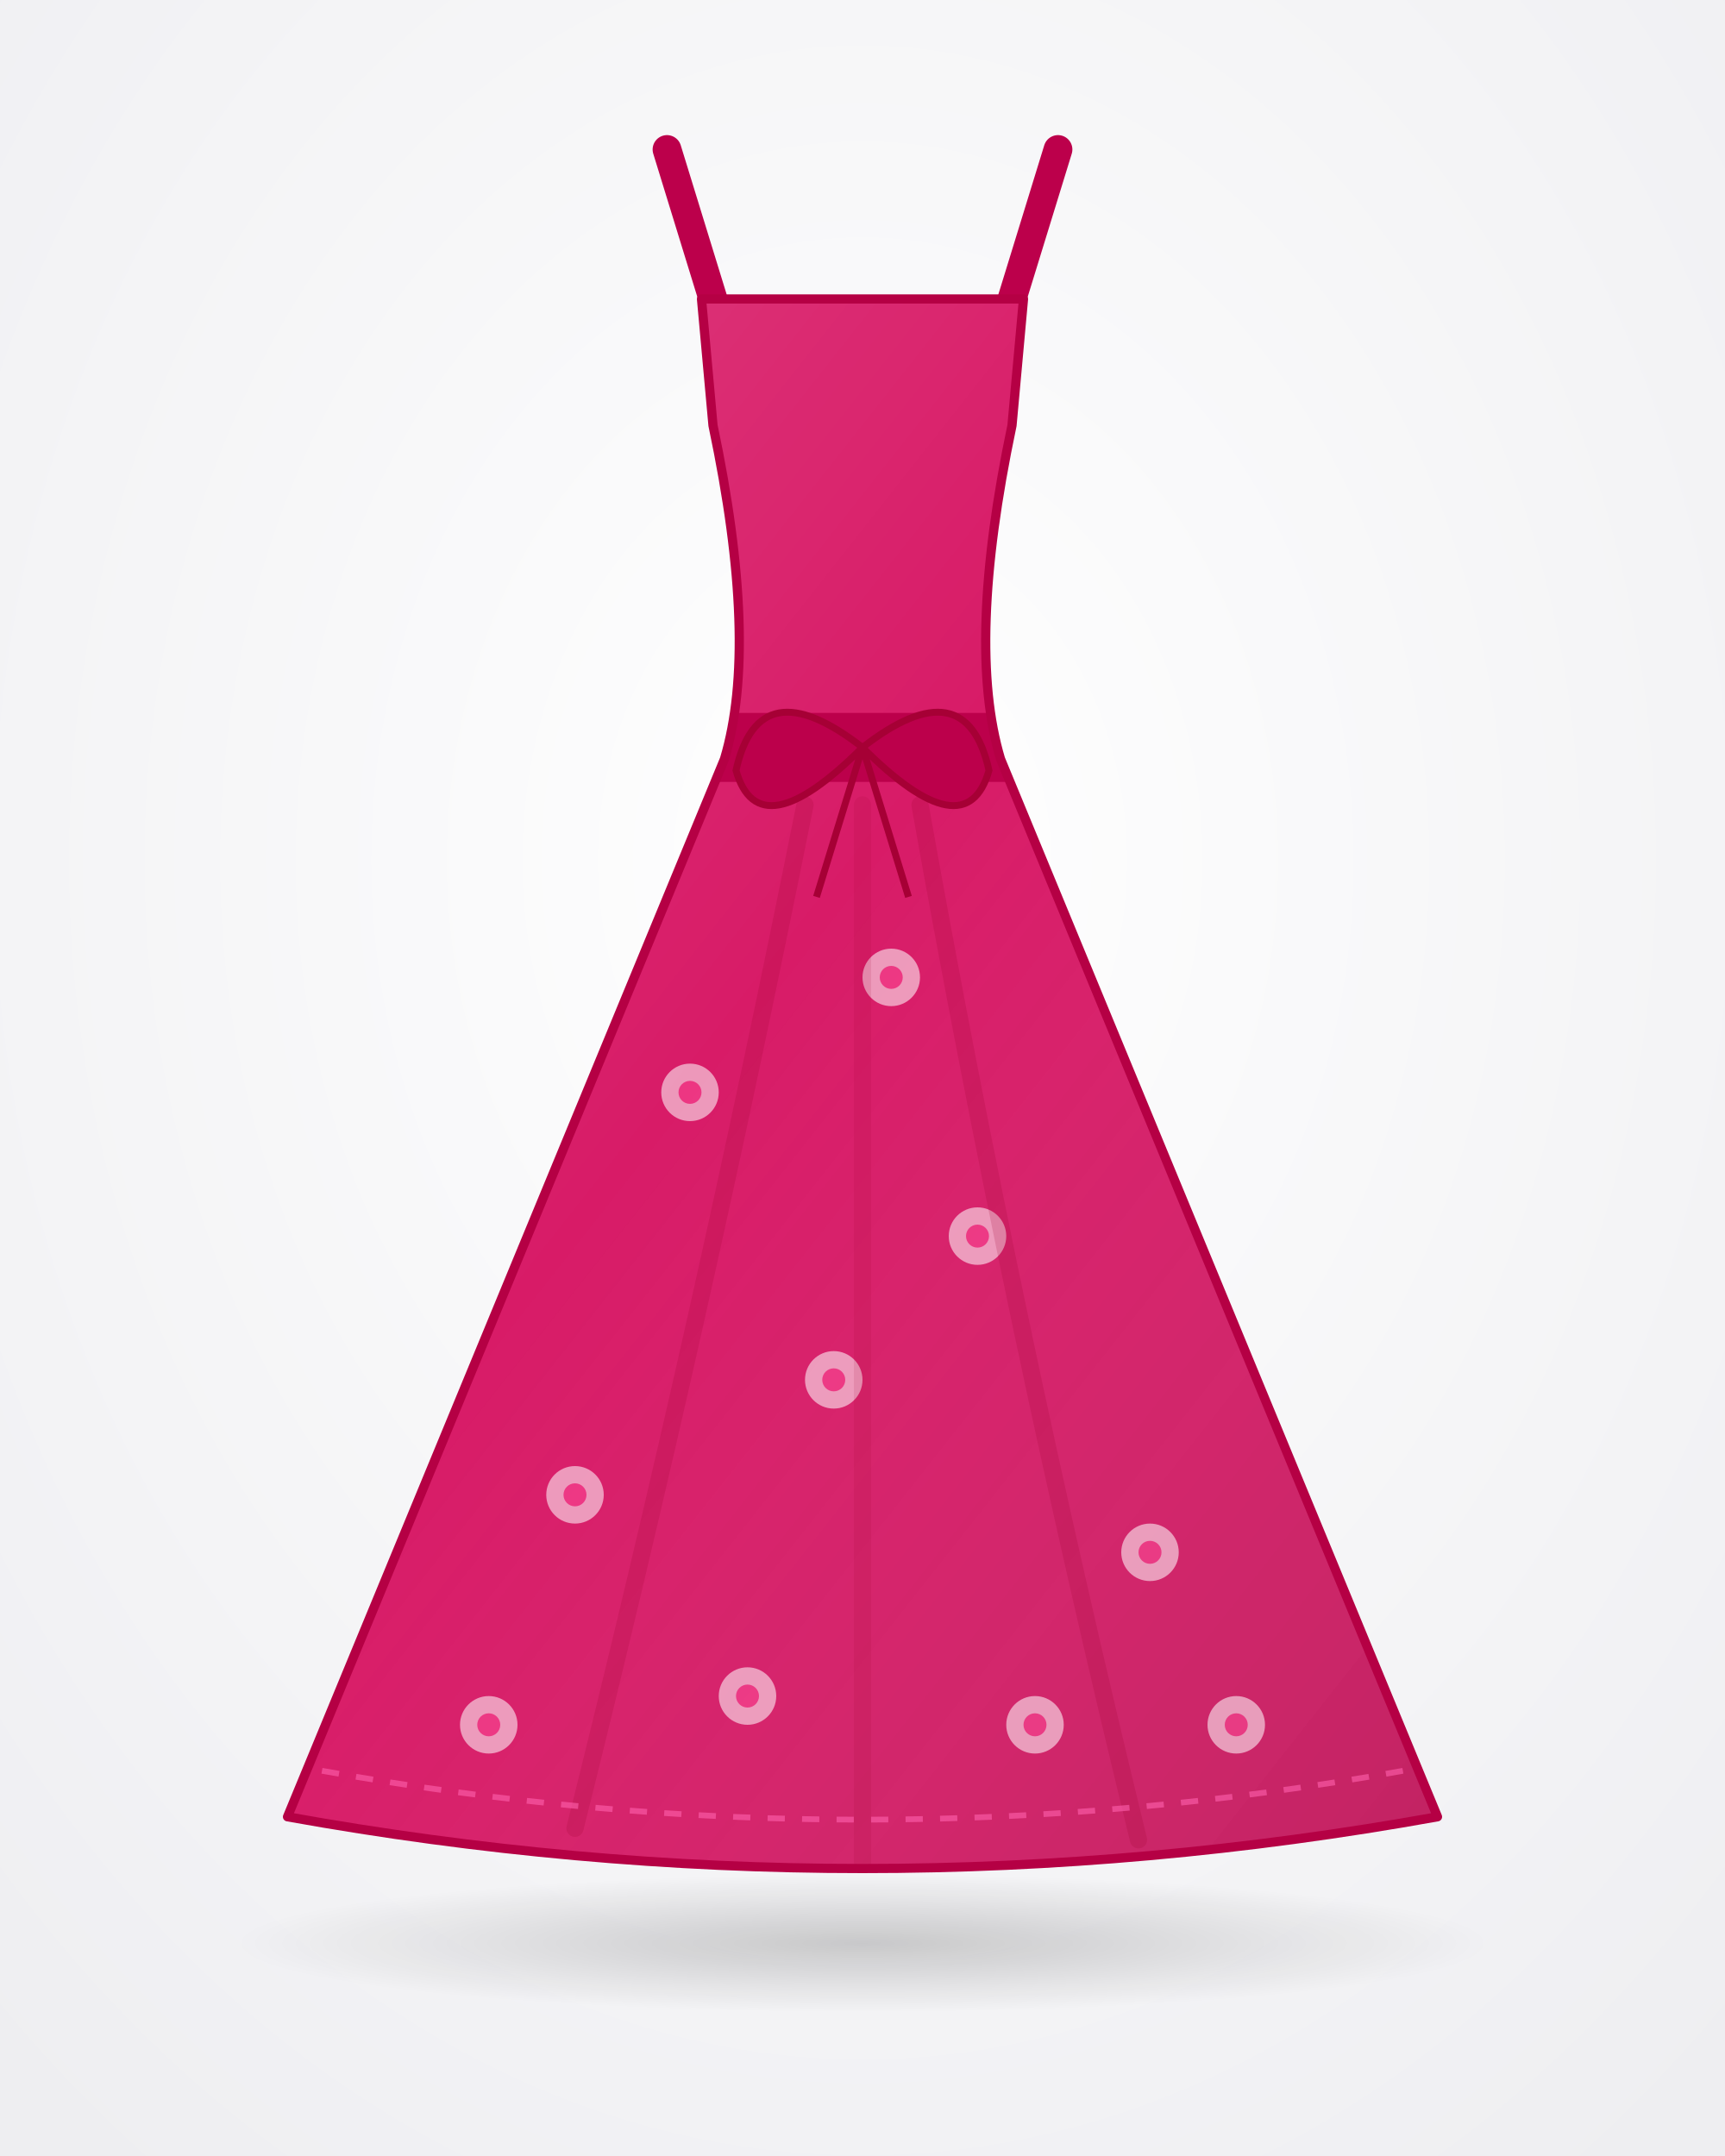
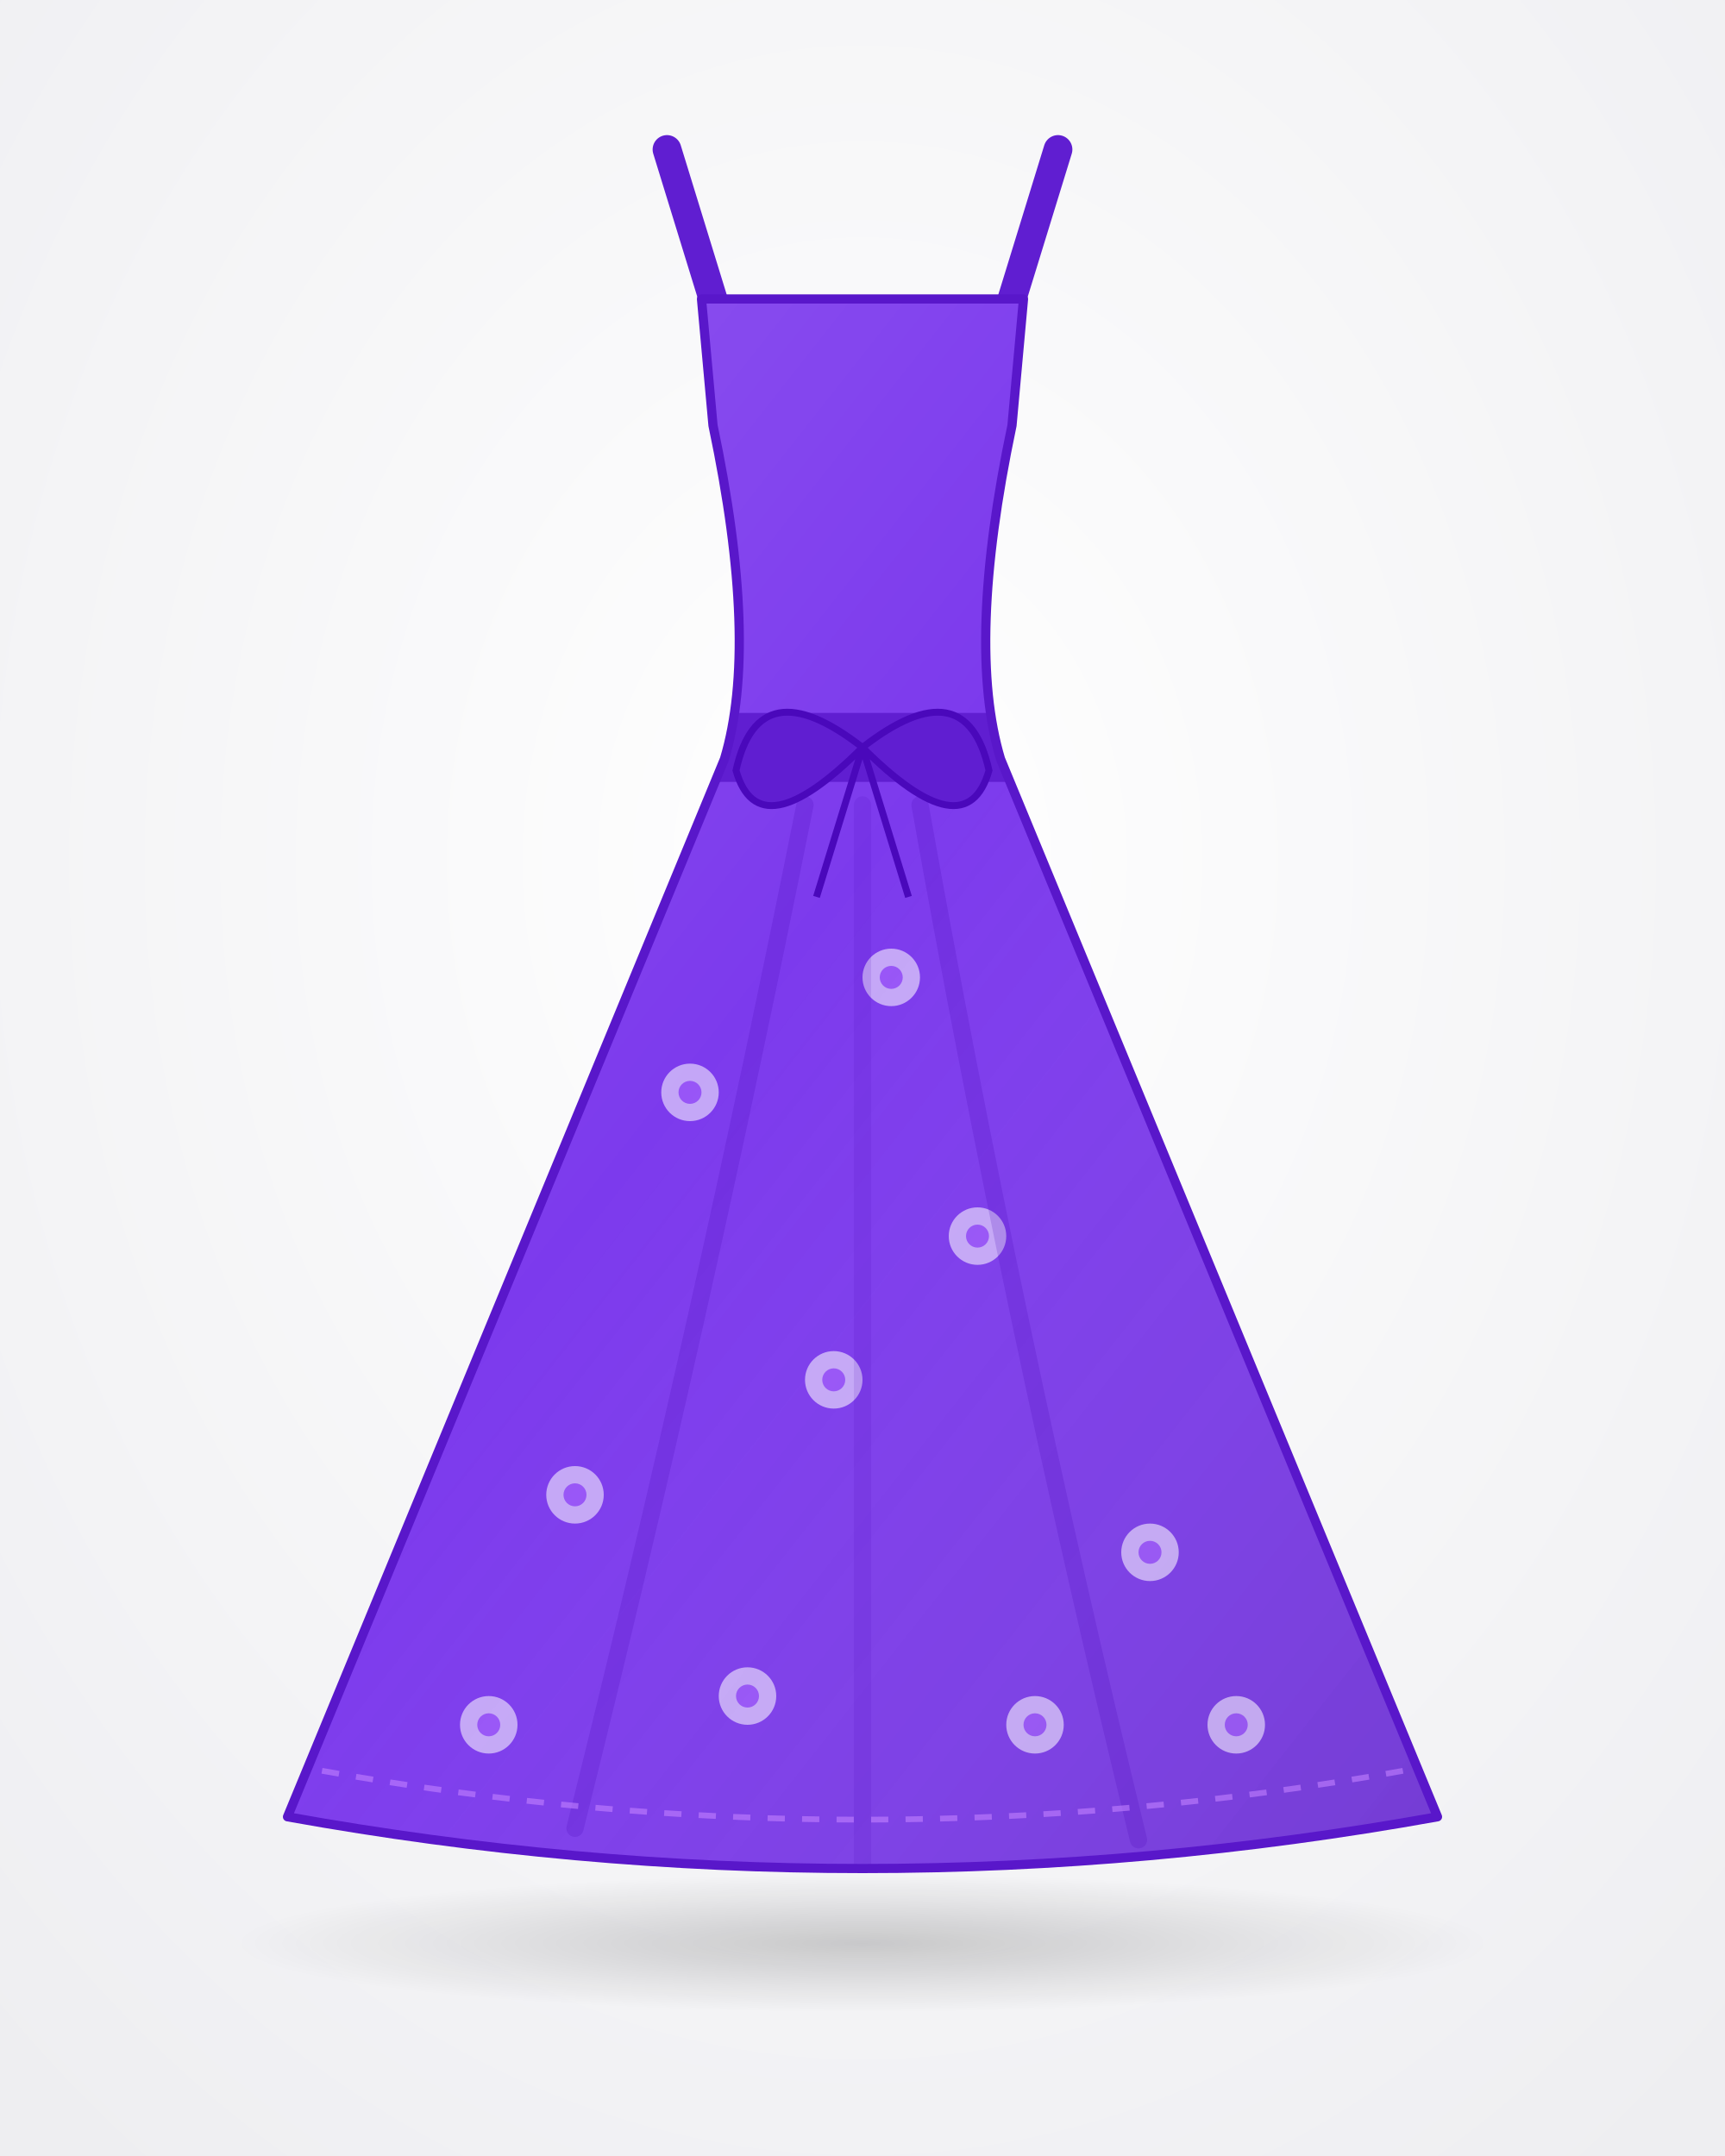
<svg xmlns="http://www.w3.org/2000/svg" viewBox="0 0 300 375" width="600" height="750">
  <defs>
    <radialGradient id="bg" cx="50%" cy="40%" r="75%">
      <stop offset="0" stop-color="#ffffff" />
      <stop offset="1" stop-color="#eeeef1" />
    </radialGradient>
    <linearGradient id="light" x1="0" x2="1" y1="0" y2="1">
      <stop offset="0" stop-color="#ffffff" stop-opacity="0.22" />
      <stop offset="0.45" stop-color="#ffffff" stop-opacity="0" />
      <stop offset="1" stop-color="#000000" stop-opacity="0.22" />
    </linearGradient>
    <linearGradient id="metal" x1="0" x2="1" y1="0" y2="1">
      <stop offset="0" stop-color="#f4f4f5" />
      <stop offset="0.5" stop-color="#a1a1aa" />
      <stop offset="1" stop-color="#e4e4e7" />
    </linearGradient>
    <radialGradient id="floor" cx="50%" cy="50%" r="50%">
      <stop offset="0" stop-color="#000" stop-opacity="0.18" />
      <stop offset="1" stop-color="#000" stop-opacity="0" />
    </radialGradient>
  </defs>
  <rect width="300" height="375" fill="url(#bg)" />
  <ellipse cx="150" cy="338" rx="110" ry="12" fill="url(#floor)" />
-   <path d="M124 52 L116 26 M176 52 L184 26" stroke="#bc004b" stroke-width="5" stroke-linecap="round" />
+   <path d="M124 52 L116 26 M176 52 L184 26" stroke="#601ed1" stroke-width="5" stroke-linecap="round" />
  <clipPath id="clip2">
    <path d="M122 52 L178 52 L176 74 Q168 112 174 132 L250 316 Q150 334 50 316 L126 132 Q132 112 124 74 Z" />
  </clipPath>
-   <path d="M122 52 L178 52 L176 74 Q168 112 174 132 L250 316 Q150 334 50 316 L126 132 Q132 112 124 74 Z" fill="#d81b67" />
+   <path d="M122 52 L178 52 L176 74 Q168 112 174 132 L250 316 Q150 334 50 316 L126 132 Q132 112 124 74 Z" fill="#7c3aed" />
  <g clip-path="url(#clip2)">
    <rect x="0" y="0" width="300" height="375" fill="url(#light)" />
    <g opacity="0.55">
      <circle cx="120" cy="190" r="5" fill="#fff" />
-       <circle cx="120" cy="190" r="2" fill="#ff4d99" />
+       <circle cx="120" cy="190" r="2" fill="#ae6cff" />
    </g>
    <g opacity="0.55">
      <circle cx="170" cy="215" r="5" fill="#fff" />
-       <circle cx="170" cy="215" r="2" fill="#ff4d99" />
+       <circle cx="170" cy="215" r="2" fill="#ae6cff" />
    </g>
    <g opacity="0.55">
      <circle cx="100" cy="260" r="5" fill="#fff" />
-       <circle cx="100" cy="260" r="2" fill="#ff4d99" />
+       <circle cx="100" cy="260" r="2" fill="#ae6cff" />
    </g>
    <g opacity="0.55">
      <circle cx="145" cy="240" r="5" fill="#fff" />
-       <circle cx="145" cy="240" r="2" fill="#ff4d99" />
+       <circle cx="145" cy="240" r="2" fill="#ae6cff" />
    </g>
    <g opacity="0.55">
      <circle cx="200" cy="270" r="5" fill="#fff" />
-       <circle cx="200" cy="270" r="2" fill="#ff4d99" />
+       <circle cx="200" cy="270" r="2" fill="#ae6cff" />
    </g>
    <g opacity="0.55">
      <circle cx="130" cy="295" r="5" fill="#fff" />
-       <circle cx="130" cy="295" r="2" fill="#ff4d99" />
+       <circle cx="130" cy="295" r="2" fill="#ae6cff" />
    </g>
    <g opacity="0.55">
      <circle cx="180" cy="300" r="5" fill="#fff" />
-       <circle cx="180" cy="300" r="2" fill="#ff4d99" />
+       <circle cx="180" cy="300" r="2" fill="#ae6cff" />
    </g>
    <g opacity="0.55">
      <circle cx="155" cy="170" r="5" fill="#fff" />
-       <circle cx="155" cy="170" r="2" fill="#ff4d99" />
+       <circle cx="155" cy="170" r="2" fill="#ae6cff" />
    </g>
    <g opacity="0.55">
      <circle cx="215" cy="300" r="5" fill="#fff" />
-       <circle cx="215" cy="300" r="2" fill="#ff4d99" />
+       <circle cx="215" cy="300" r="2" fill="#ae6cff" />
    </g>
    <g opacity="0.55">
      <circle cx="85" cy="300" r="5" fill="#fff" />
-       <circle cx="85" cy="300" r="2" fill="#ff4d99" />
+       <circle cx="85" cy="300" r="2" fill="#ae6cff" />
    </g>
-     <path d="M140 140 Q122 230 100 318" fill="none" stroke="#9c002b" stroke-width="3" stroke-linecap="round" opacity="0.18" />
-     <path d="M160 140 Q176 230 198 320" fill="none" stroke="#9c002b" stroke-width="3" stroke-linecap="round" opacity="0.18" />
-     <path d="M150 140 L150 324" fill="none" stroke="#9c002b" stroke-width="3" stroke-linecap="round" opacity="0.12" />
-     <rect x="100" y="124" width="100" height="12" fill="#bc004b" />
-     <path d="M56 308 Q150 325 244 308" fill="none" stroke="#ff61ad" stroke-width="1" stroke-dasharray="3 3" opacity="0.6" />
+     <path d="M140 140 Q122 230 100 318" fill="none" stroke="#4000b1" stroke-width="3" stroke-linecap="round" opacity="0.18" />
+     <path d="M160 140 Q176 230 198 320" fill="none" stroke="#4000b1" stroke-width="3" stroke-linecap="round" opacity="0.18" />
+     <path d="M150 140 L150 324" fill="none" stroke="#4000b1" stroke-width="3" stroke-linecap="round" opacity="0.12" />
+     <rect x="100" y="124" width="100" height="12" fill="#601ed1" />
+     <path d="M56 308 Q150 325 244 308" fill="none" stroke="#c280ff" stroke-width="1" stroke-dasharray="3 3" opacity="0.6" />
  </g>
-   <path d="M122 52 L178 52 L176 74 Q168 112 174 132 L250 316 Q150 334 50 316 L126 132 Q132 112 124 74 Z" fill="none" stroke="#b50044" stroke-width="1.6" stroke-linejoin="round" />
-   <path d="M150 130 q-18 -14 -22 4 q4 14 22 -4 q18 -14 22 4 q-4 14 -22 -4 Z M150 130 l-8 26 M150 130 l8 26" fill="#bc004b" stroke="#a60035" stroke-width="1.2" />
+   <path d="M122 52 L178 52 L176 74 Q168 112 174 132 L250 316 Q150 334 50 316 L126 132 Q132 112 124 74 Z" fill="none" stroke="#5917ca" stroke-width="1.6" stroke-linejoin="round" />
+   <path d="M150 130 q-18 -14 -22 4 q4 14 22 -4 q18 -14 22 4 q-4 14 -22 -4 Z M150 130 l-8 26 M150 130 l8 26" fill="#601ed1" stroke="#4a08bb" stroke-width="1.2" />
</svg>
